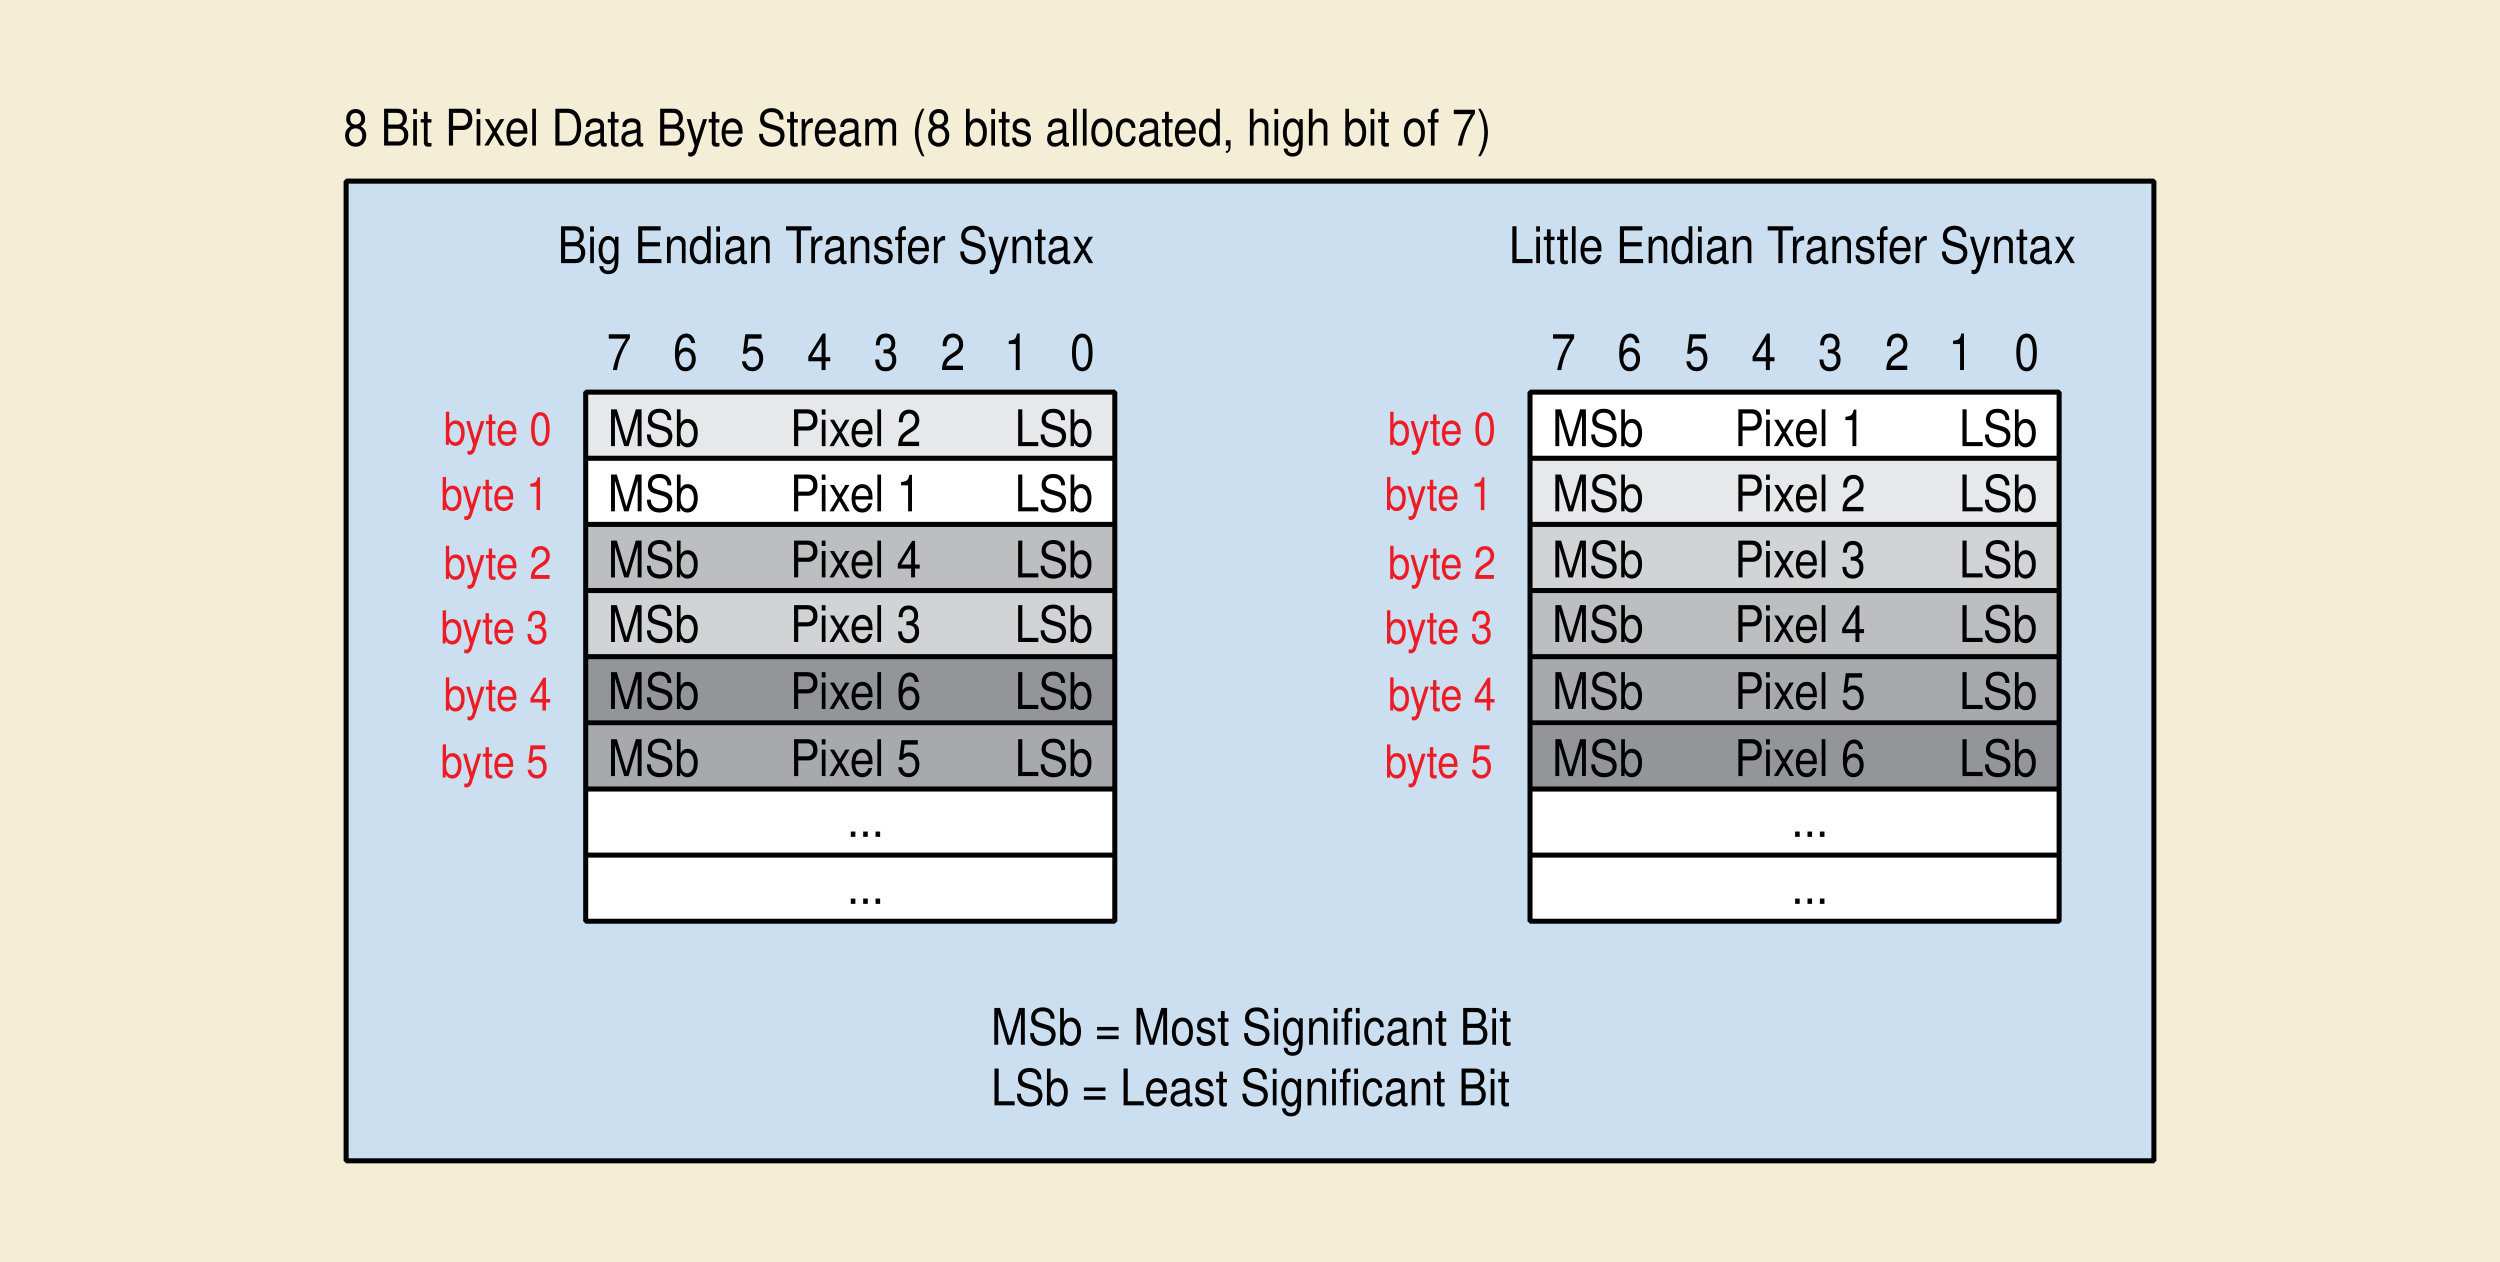
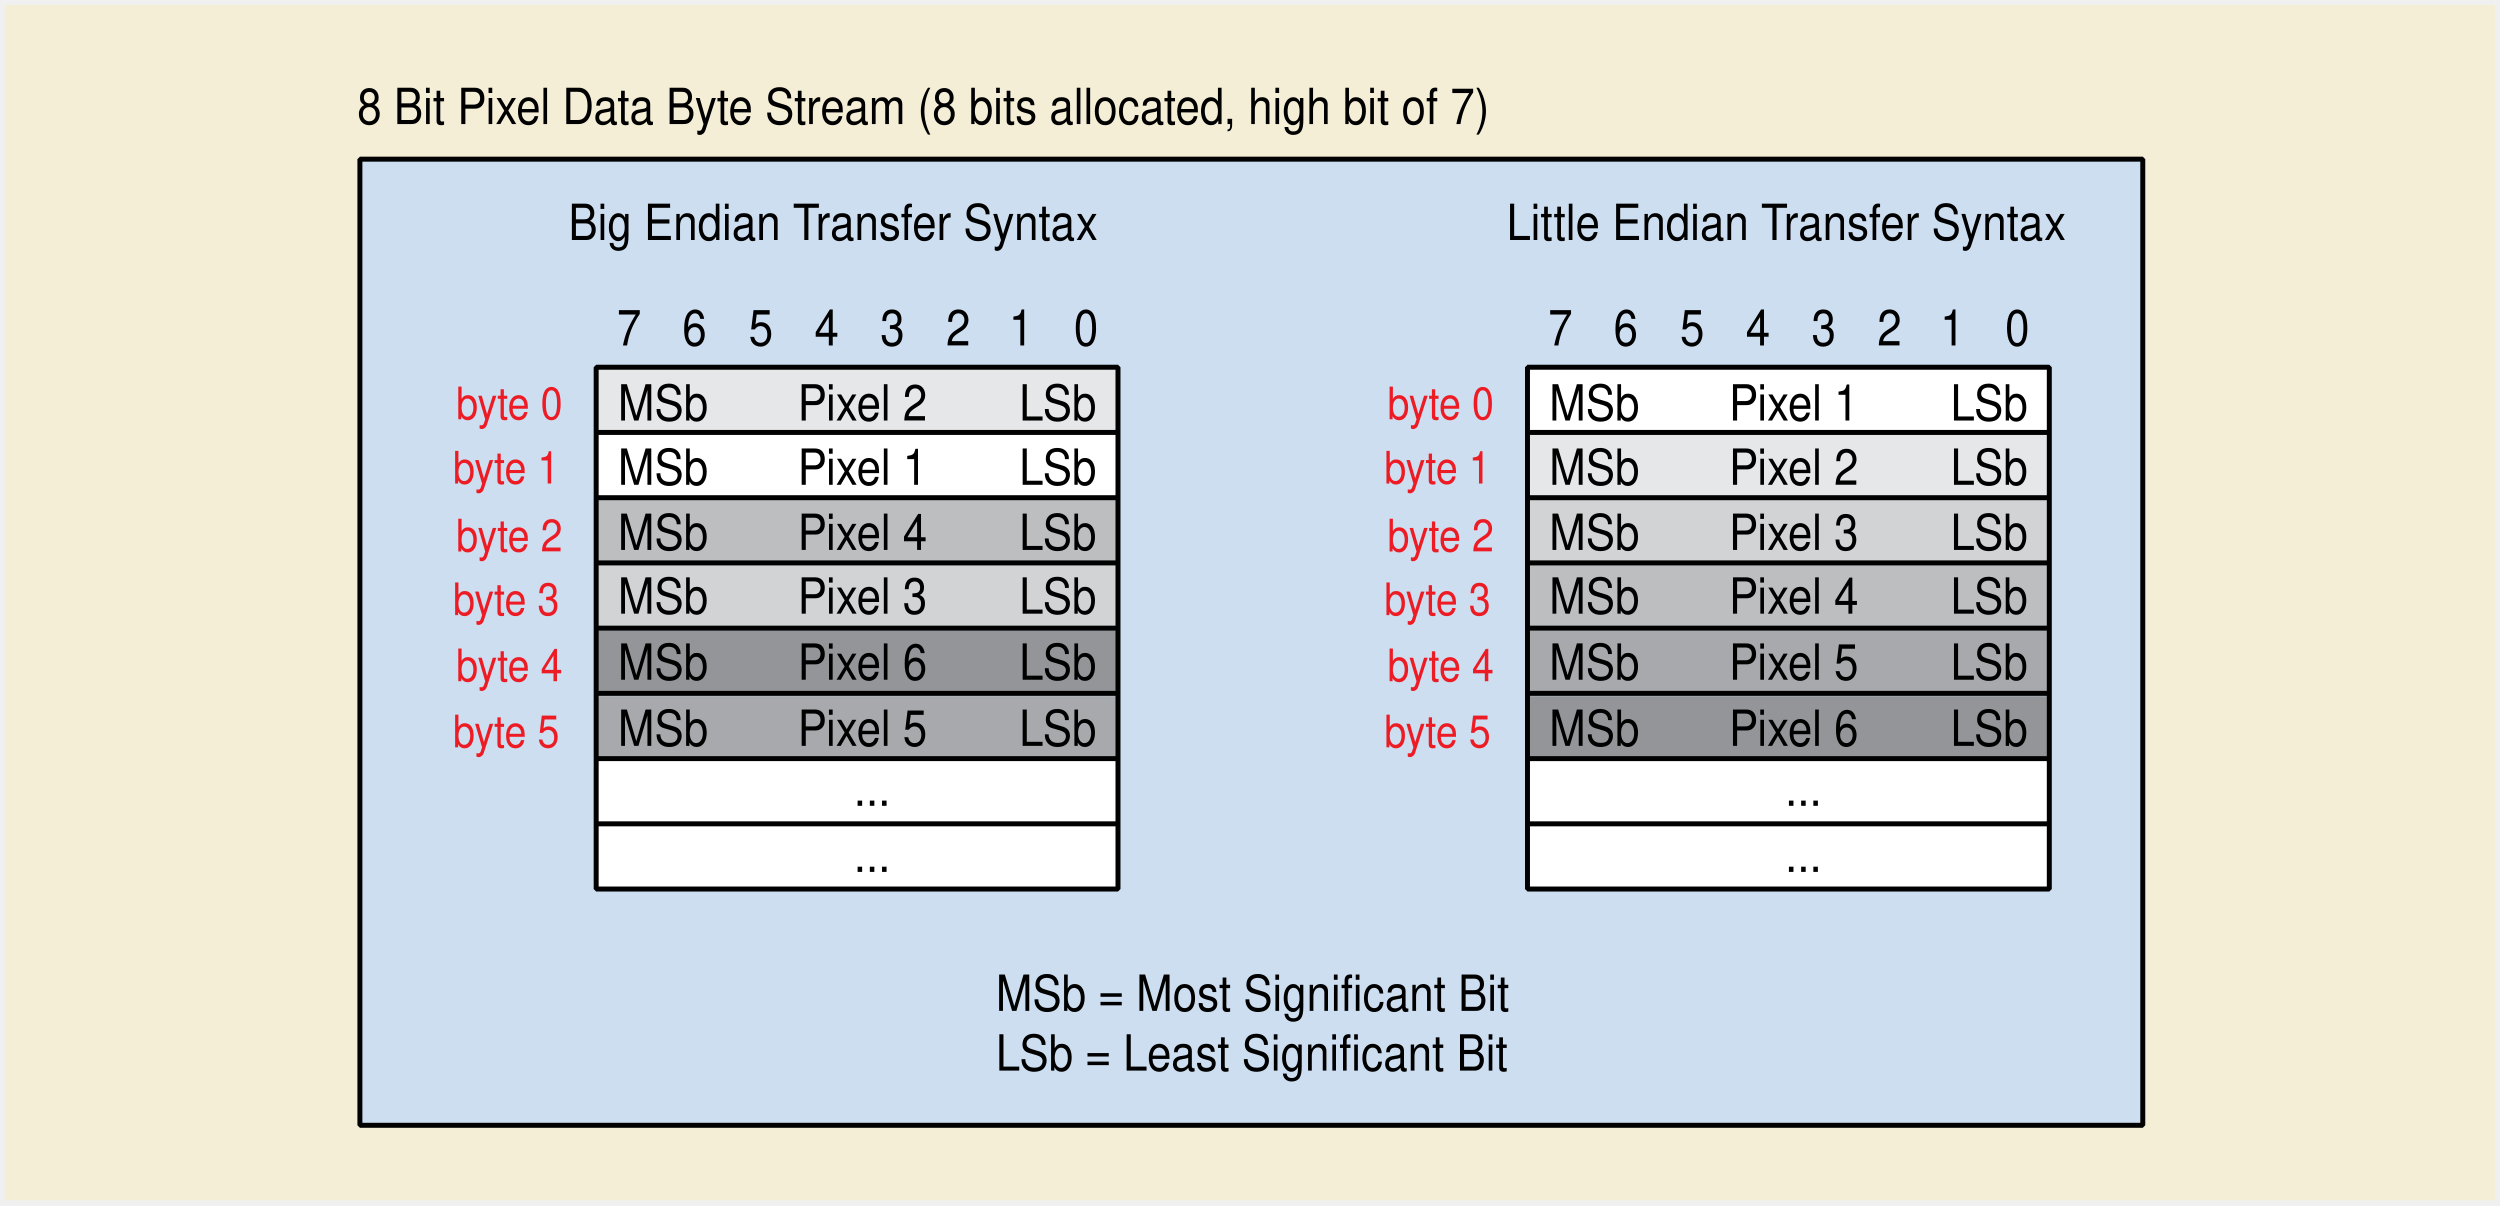
- <svg xmlns="http://www.w3.org/2000/svg" xmlns:xlink="http://www.w3.org/1999/xlink" version="1.1" id="Layer_1" x="0px" y="0px" width="495.084px" height="249.875px" viewBox="0 0 495.084 249.875" enable-background="new 0 0 495.084 249.875" xml:space="preserve">
+ <svg xmlns="http://www.w3.org/2000/svg" version="1.1" id="Layer_1" x="0px" y="0px" width="502px" height="242px" viewBox="0 0 502 242" enable-background="new 0 0 502 242" xml:space="preserve">
  <defs>
    <style type="text/css">
	text {
	  font-family: Helvetica, Verdana, ArialUnicodeMS, san-serif
	}
	</style>
  </defs>
  <g>
   </g>
-   <symbol id="Background_Bounding_Box" viewBox="-247.542 -249.875 495.085 499.749">
-     <polygon fill="#F4EED7" points="247.542,-249.875 -247.542,-249.875 -247.542,249.874 247.542,249.874  " />
-   </symbol>
-   <use xlink:href="#Background_Bounding_Box" width="495.085" height="499.749" x="-247.542" y="-249.875" transform="matrix(1 0 0 -0.5 247.5425 124.937)" overflow="visible" />
  <g>
-     <rect x="68.544" y="35.874" fill="#CCDFF0" stroke="#010101" stroke-miterlimit="1" width="358" height="194" />
+     <rect x="1" y="1" fill="#F5EED6" width="500" height="240" />
    <g>
-       <rect x="302.995" y="156.241" fill="#FFFFFF" width="104.781" height="13.03" />
-       <rect x="302.803" y="143.715" fill="#939598" width="104.973" height="13.03" />
-       <rect x="302.803" y="169.775" fill="#FFFFFF" width="104.973" height="13.031" />
-       <rect x="302.995" y="90.686" fill="#E7E8E9" width="104.975" height="13.03" />
-       <rect x="302.995" y="77.655" fill="#FFFFFF" width="104.781" height="13.03" />
-       <rect x="302.995" y="116.746" fill="#BCBEC0" width="104.975" height="13.029" />
-       <rect x="302.995" y="103.715" fill="#D1D3D4" width="104.781" height="13.03" />
-       <rect x="302.995" y="129.775" fill="#A7A9AC" width="104.781" height="13.031" />
-       <g>
-         <text transform="matrix(0.8815 0 0 1 343.4585 88.355)" font-size="10">Pixel 1</text>
-       </g>
-       <g>
-         <text transform="matrix(0.8815 0 0 1 307.3521 88.355)" font-size="10">MSb</text>
-       </g>
-       <g>
-         <text transform="matrix(0.8815 0 0 1 387.9321 88.355)" font-size="10">LSb</text>
-       </g>
-       <g>
-         <text transform="matrix(0.8815 0 0 1 343.4585 101.2661)" font-size="10">Pixel 2</text>
-       </g>
-       <g>
-         <text transform="matrix(0.8815 0 0 1 307.3521 101.2661)" font-size="10">MSb</text>
-       </g>
-       <g>
-         <text transform="matrix(0.8815 0 0 1 387.9321 101.2661)" font-size="10">LSb</text>
-       </g>
-       <g>
-         <text transform="matrix(0.8815 0 0 1 343.4585 114.3477)" font-size="10">Pixel 3</text>
-       </g>
-       <g>
-         <text transform="matrix(0.8815 0 0 1 307.3521 114.3477)" font-size="10">MSb</text>
-       </g>
-       <g>
-         <text transform="matrix(0.8815 0 0 1 387.9321 114.3477)" font-size="10">LSb</text>
-       </g>
-       <g>
-         <text transform="matrix(0.8815 0 0 1 343.4585 127.1362)" font-size="10">Pixel 4</text>
-       </g>
-       <g>
-         <text transform="matrix(0.8815 0 0 1 307.3521 127.1362)" font-size="10">MSb</text>
-       </g>
-       <g>
-         <text transform="matrix(0.8815 0 0 1 387.9321 127.1362)" font-size="10">LSb</text>
-       </g>
-       <g>
-         <text transform="matrix(0.8815 0 0 1 343.4585 140.4077)" font-size="10">Pixel 5</text>
-       </g>
-       <g>
-         <text transform="matrix(0.8815 0 0 1 307.3521 140.4077)" font-size="10">MSb</text>
-       </g>
-       <g>
-         <text transform="matrix(0.8815 0 0 1 387.9321 140.4077)" font-size="10">LSb</text>
-       </g>
-       <g>
-         <text transform="matrix(0.8815 0 0 1 343.4585 153.6812)" font-size="10">Pixel 6</text>
-       </g>
-       <g>
-         <text transform="matrix(0.8815 0 0 1 307.3521 153.6812)" font-size="10">MSb</text>
-       </g>
-       <g>
-         <text transform="matrix(0.8815 0 0 1 387.9321 153.6812)" font-size="10">LSb</text>
-       </g>
-       <g>
-         <text transform="matrix(0.8815 0 0 1 354.7212 165.7222)" font-size="10">...</text>
-       </g>
-       <g>
-         <text transform="matrix(0.8815 0 0 1 354.7212 178.9937)" font-size="10">...</text>
-       </g>
-       <g>
-         <text transform="matrix(0.8815 0 0 1 274.8813 88.103)" fill="#ED1C24" font-size="9">byte 0</text>
-       </g>
-       <g>
-         <text transform="matrix(0.8815 0 0 1 274.8813 114.6455)" fill="#ED1C24" font-size="9">byte 2</text>
-       </g>
-       <g>
-         <text transform="matrix(0.8815 0 0 1 274.2485 101.0142)" fill="#ED1C24" font-size="9">byte 1</text>
-       </g>
-       <g>
-         <text transform="matrix(0.8815 0 0 1 274.8813 140.7056)" fill="#ED1C24" font-size="9">byte 4</text>
-       </g>
-       <g>
-         <text transform="matrix(0.8815 0 0 1 274.2485 127.4341)" fill="#ED1C24" font-size="9">byte 3</text>
-       </g>
-       <g>
-         <text transform="matrix(0.8815 0 0 1 274.2485 153.979)" fill="#ED1C24" font-size="9">byte 5</text>
-       </g>
-       <rect x="302.995" y="77.655" fill="none" stroke="#010101" stroke-miterlimit="1" width="104.781" height="104.782" />
-       <line fill="none" stroke="#010101" stroke-miterlimit="1" x1="302.995" y1="169.339" x2="407.776" y2="169.339" />
-       <line fill="none" stroke="#010101" stroke-miterlimit="1" x1="302.995" y1="156.242" x2="407.776" y2="156.242" />
-       <line fill="none" stroke="#010101" stroke-miterlimit="1" x1="302.995" y1="143.144" x2="407.776" y2="143.144" />
-       <line fill="none" stroke="#010101" stroke-miterlimit="1" x1="302.995" y1="130.046" x2="407.776" y2="130.046" />
-       <line fill="none" stroke="#010101" stroke-miterlimit="1" x1="302.995" y1="116.948" x2="407.776" y2="116.948" />
-       <line fill="none" stroke="#010101" stroke-miterlimit="1" x1="302.995" y1="103.851" x2="407.776" y2="103.851" />
-       <line fill="none" stroke="#010101" stroke-miterlimit="1" x1="302.995" y1="90.753" x2="407.776" y2="90.753" />
-     </g>
-     <g>
-       <text transform="matrix(0.8815 0 0 1 196.2397 206.8989)">
-         <tspan x="0" y="0" font-size="10">MSb = Most Significant Bit</tspan>
-         <tspan x="0" y="12" font-size="10">LSb = Least Significant Bit</tspan>
-       </text>
-     </g>
-     <g>
-       <text transform="matrix(0.8815 0 0 1 68.0088 28.8247)" font-size="10">8 Bit Pixel Data Byte Stream (8 bits allocated, high bit of 7)</text>
-     </g>
-     <g>
-       <text transform="matrix(0.8815 0 0 1 298.7915 52.1094)" font-size="10">Little Endian Transfer Syntax</text>
-     </g>
-     <g>
-       <text transform="matrix(0.8815 0 0 1 385.8735 73.2881)" font-size="10">1</text>
-     </g>
-     <g>
-       <text transform="matrix(0.8815 0 0 1 398.9028 73.2881)" font-size="10">0</text>
-     </g>
-     <g>
-       <text transform="matrix(0.8815 0 0 1 373.2329 73.2881)" font-size="10">2</text>
-     </g>
-     <g>
-       <text transform="matrix(0.8815 0 0 1 360.0298 73.2881)" font-size="10">3</text>
-     </g>
-     <g>
-       <text transform="matrix(0.8815 0 0 1 346.8228 73.2881)" font-size="10">4</text>
-     </g>
-     <g>
-       <text transform="matrix(0.8815 0 0 1 333.6216 73.2881)" font-size="10">5</text>
-     </g>
-     <g>
-       <text transform="matrix(0.8815 0 0 1 307.1528 73.2881)" font-size="10">7</text>
-     </g>
-     <g>
-       <text transform="matrix(0.8815 0 0 1 320.2739 73.2881)" font-size="10">6</text>
-     </g>
-     <g>
-       <text transform="matrix(0.8815 0 0 1 110.4062 52.1094)" font-size="10">Big Endian Transfer Syntax</text>
-     </g>
-     <g>
-       <text transform="matrix(0.8815 0 0 1 198.873 73.2881)" font-size="10">1</text>
-     </g>
-     <g>
-       <text transform="matrix(0.8815 0 0 1 211.9033 73.2881)" font-size="10">0</text>
-     </g>
-     <g>
-       <text transform="matrix(0.8815 0 0 1 186.2334 73.2881)" font-size="10">2</text>
-     </g>
-     <g>
-       <text transform="matrix(0.8815 0 0 1 173.0293 73.2881)" font-size="10">3</text>
-     </g>
-     <g>
-       <text transform="matrix(0.8815 0 0 1 159.8232 73.2881)" font-size="10">4</text>
-     </g>
-     <g>
-       <text transform="matrix(0.8815 0 0 1 146.6211 73.2881)" font-size="10">5</text>
-     </g>
-     <g>
-       <text transform="matrix(0.8815 0 0 1 120.1533 73.2881)" font-size="10">7</text>
-     </g>
-     <g>
-       <text transform="matrix(0.8815 0 0 1 133.2734 73.2881)" font-size="10">6</text>
-     </g>
-     <g>
-       <rect x="115.987" y="156.241" fill="#FFFFFF" width="104.781" height="13.03" />
-       <rect x="115.795" y="143.715" fill="#A7A9AC" width="104.974" height="13.03" />
-       <rect x="115.795" y="169.775" fill="#FFFFFF" width="104.974" height="13.031" />
-       <rect x="115.987" y="90.686" fill="#FFFFFF" width="104.974" height="13.03" />
-       <rect x="115.987" y="77.655" fill="#E7E8E9" width="104.781" height="13.03" />
-       <rect x="115.987" y="116.746" fill="#D1D3D4" width="104.974" height="13.029" />
-       <rect x="115.987" y="103.715" fill="#BCBEC0" width="104.781" height="13.03" />
-       <rect x="115.987" y="129.775" fill="#939598" width="104.781" height="13.031" />
-       <g>
-         <text transform="matrix(0.8815 0 0 1 156.4507 88.355)" font-size="10">Pixel 2</text>
-       </g>
-       <g>
-         <text transform="matrix(0.8815 0 0 1 120.3447 88.355)" font-size="10">MSb</text>
-       </g>
-       <g>
-         <text transform="matrix(0.8815 0 0 1 200.9238 88.355)" font-size="10">LSb</text>
-       </g>
-       <g>
-         <text transform="matrix(0.8815 0 0 1 156.4507 101.2661)" font-size="10">Pixel 1</text>
-       </g>
-       <g>
-         <text transform="matrix(0.8815 0 0 1 120.3447 101.2661)" font-size="10">MSb</text>
-       </g>
-       <g>
-         <text transform="matrix(0.8815 0 0 1 200.9238 101.2661)" font-size="10">LSb</text>
-       </g>
-       <g>
-         <text transform="matrix(0.8815 0 0 1 156.4507 114.3477)" font-size="10">Pixel 4</text>
-       </g>
-       <g>
-         <text transform="matrix(0.8815 0 0 1 120.3447 114.3477)" font-size="10">MSb</text>
-       </g>
-       <g>
-         <text transform="matrix(0.8815 0 0 1 200.9238 114.3477)" font-size="10">LSb</text>
-       </g>
-       <g>
-         <text transform="matrix(0.8815 0 0 1 156.4507 127.1362)" font-size="10">Pixel 3</text>
-       </g>
-       <g>
-         <text transform="matrix(0.8815 0 0 1 120.3447 127.1362)" font-size="10">MSb</text>
-       </g>
-       <g>
-         <text transform="matrix(0.8815 0 0 1 200.9238 127.1362)" font-size="10">LSb</text>
-       </g>
-       <g>
-         <text transform="matrix(0.8815 0 0 1 156.4507 140.4077)" font-size="10">Pixel 6</text>
-       </g>
-       <g>
-         <text transform="matrix(0.8815 0 0 1 120.3447 140.4077)" font-size="10">MSb</text>
-       </g>
-       <g>
-         <text transform="matrix(0.8815 0 0 1 200.9238 140.4077)" font-size="10">LSb</text>
-       </g>
-       <g>
-         <text transform="matrix(0.8815 0 0 1 156.4507 153.6812)" font-size="10">Pixel 5</text>
-       </g>
-       <g>
-         <text transform="matrix(0.8815 0 0 1 120.3447 153.6812)" font-size="10">MSb</text>
-       </g>
-       <g>
-         <text transform="matrix(0.8815 0 0 1 200.9238 153.6812)" font-size="10">LSb</text>
-       </g>
-       <g>
-         <text transform="matrix(0.8815 0 0 1 167.7139 165.7222)" font-size="10">...</text>
-       </g>
-       <g>
-         <text transform="matrix(0.8815 0 0 1 167.7139 178.9937)" font-size="10">...</text>
-       </g>
-       <g>
-         <text transform="matrix(0.8815 0 0 1 87.8735 88.103)" fill="#ED1C24" font-size="9">byte 0</text>
-       </g>
-       <g>
-         <text transform="matrix(0.8815 0 0 1 87.8735 114.6455)" fill="#ED1C24" font-size="9">byte 2</text>
-       </g>
-       <g>
-         <text transform="matrix(0.8815 0 0 1 87.2407 101.0142)" fill="#ED1C24" font-size="9">byte 1</text>
-       </g>
-       <g>
-         <text transform="matrix(0.8815 0 0 1 87.8735 140.7056)" fill="#ED1C24" font-size="9">byte 4</text>
-       </g>
-       <g>
-         <text transform="matrix(0.8815 0 0 1 87.2407 127.4341)" fill="#ED1C24" font-size="9">byte 3</text>
-       </g>
-       <g>
-         <text transform="matrix(0.8815 0 0 1 87.2407 153.979)" fill="#ED1C24" font-size="9">byte 5</text>
-       </g>
-       <rect x="115.987" y="77.655" fill="none" stroke="#010101" stroke-miterlimit="1" width="104.781" height="104.782" />
-       <line fill="none" stroke="#010101" stroke-miterlimit="1" x1="115.987" y1="169.339" x2="220.769" y2="169.339" />
-       <line fill="none" stroke="#010101" stroke-miterlimit="1" x1="115.987" y1="156.242" x2="220.769" y2="156.242" />
-       <line fill="none" stroke="#010101" stroke-miterlimit="1" x1="115.987" y1="143.144" x2="220.769" y2="143.144" />
-       <line fill="none" stroke="#010101" stroke-miterlimit="1" x1="115.987" y1="130.046" x2="220.769" y2="130.046" />
-       <line fill="none" stroke="#010101" stroke-miterlimit="1" x1="115.987" y1="116.948" x2="220.769" y2="116.948" />
-       <line fill="none" stroke="#010101" stroke-miterlimit="1" x1="115.987" y1="103.851" x2="220.769" y2="103.851" />
-       <line fill="none" stroke="#010101" stroke-miterlimit="1" x1="115.987" y1="90.753" x2="220.769" y2="90.753" />
+       <rect x="72.268" y="31.957" fill="#CCDEF0" stroke="#010101" stroke-miterlimit="1" width="358" height="194" />
+       <g>
+         <rect x="306.719" y="152.324" fill="#FFFFFF" width="104.781" height="13.03" />
+         <rect x="306.527" y="139.799" fill="#939598" width="104.973" height="13.03" />
+         <rect x="306.527" y="165.858" fill="#FFFFFF" width="104.973" height="13.031" />
+         <rect x="306.719" y="86.769" fill="#E6E7E8" width="104.975" height="13.03" />
+         <rect x="306.719" y="73.739" fill="#FFFFFF" width="104.781" height="13.03" />
+         <rect x="306.719" y="112.829" fill="#BCBEC0" width="104.975" height="13.029" />
+         <rect x="306.719" y="99.799" fill="#D1D3D4" width="104.781" height="13.03" />
+         <rect x="306.719" y="125.858" fill="#A7A9AC" width="104.781" height="13.031" />
+         <g>
+           <text transform="matrix(0.8815 0 0 1 347.1826 84.4385)" font-size="10">Pixel 1</text>
+         </g>
+         <g>
+           <text transform="matrix(0.8815 0 0 1 311.0762 84.4385)" font-size="10">MSb</text>
+         </g>
+         <g>
+           <text transform="matrix(0.8815 0 0 1 391.6562 84.4385)" font-size="10">LSb</text>
+         </g>
+         <g>
+           <text transform="matrix(0.8815 0 0 1 347.1826 97.3496)" font-size="10">Pixel 2</text>
+         </g>
+         <g>
+           <text transform="matrix(0.8815 0 0 1 311.0762 97.3496)" font-size="10">MSb</text>
+         </g>
+         <g>
+           <text transform="matrix(0.8815 0 0 1 391.6562 97.3496)" font-size="10">LSb</text>
+         </g>
+         <g>
+           <text transform="matrix(0.8815 0 0 1 347.1826 110.4312)" font-size="10">Pixel 3</text>
+         </g>
+         <g>
+           <text transform="matrix(0.8815 0 0 1 311.0762 110.4312)" font-size="10">MSb</text>
+         </g>
+         <g>
+           <text transform="matrix(0.8815 0 0 1 391.6562 110.4312)" font-size="10">LSb</text>
+         </g>
+         <g>
+           <text transform="matrix(0.8815 0 0 1 347.1826 123.2197)" font-size="10">Pixel 4</text>
+         </g>
+         <g>
+           <text transform="matrix(0.8815 0 0 1 311.0762 123.2197)" font-size="10">MSb</text>
+         </g>
+         <g>
+           <text transform="matrix(0.8815 0 0 1 391.6562 123.2197)" font-size="10">LSb</text>
+         </g>
+         <g>
+           <text transform="matrix(0.8815 0 0 1 347.1826 136.4912)" font-size="10">Pixel 5</text>
+         </g>
+         <g>
+           <text transform="matrix(0.8815 0 0 1 311.0762 136.4912)" font-size="10">MSb</text>
+         </g>
+         <g>
+           <text transform="matrix(0.8815 0 0 1 391.6562 136.4912)" font-size="10">LSb</text>
+         </g>
+         <g>
+           <text transform="matrix(0.8815 0 0 1 347.1826 149.7646)" font-size="10">Pixel 6</text>
+         </g>
+         <g>
+           <text transform="matrix(0.8815 0 0 1 311.0762 149.7646)" font-size="10">MSb</text>
+         </g>
+         <g>
+           <text transform="matrix(0.8815 0 0 1 391.6562 149.7646)" font-size="10">LSb</text>
+         </g>
+         <g>
+           <text transform="matrix(0.8815 0 0 1 358.4453 161.8066)" font-size="10">...</text>
+         </g>
+         <g>
+           <text transform="matrix(0.8815 0 0 1 358.4453 175.0771)" font-size="10">...</text>
+         </g>
+         <g>
+           <text transform="matrix(0.8815 0 0 1 278.6055 84.1865)" fill="#ED1C24" font-size="9">byte 0</text>
+         </g>
+         <g>
+           <text transform="matrix(0.8815 0 0 1 278.6055 110.729)" fill="#ED1C24" font-size="9">byte 2</text>
+         </g>
+         <g>
+           <text transform="matrix(0.8815 0 0 1 277.9727 97.0977)" fill="#ED1C24" font-size="9">byte 1</text>
+         </g>
+         <g>
+           <text transform="matrix(0.8815 0 0 1 278.6055 136.7891)" fill="#ED1C24" font-size="9">byte 4</text>
+         </g>
+         <g>
+           <text transform="matrix(0.8815 0 0 1 277.9727 123.5176)" fill="#ED1C24" font-size="9">byte 3</text>
+         </g>
+         <g>
+           <text transform="matrix(0.8815 0 0 1 277.9727 150.0625)" fill="#ED1C24" font-size="9">byte 5</text>
+         </g>
+         <rect x="306.719" y="73.739" fill="none" stroke="#010101" stroke-miterlimit="1" width="104.781" height="104.782" />
+         <line fill="none" stroke="#010101" stroke-miterlimit="1" x1="306.719" y1="165.423" x2="411.5" y2="165.423" />
+         <line fill="none" stroke="#010101" stroke-miterlimit="1" x1="306.719" y1="152.325" x2="411.5" y2="152.325" />
+         <line fill="none" stroke="#010101" stroke-miterlimit="1" x1="306.719" y1="139.228" x2="411.5" y2="139.228" />
+         <line fill="none" stroke="#010101" stroke-miterlimit="1" x1="306.719" y1="126.13" x2="411.5" y2="126.13" />
+         <line fill="none" stroke="#010101" stroke-miterlimit="1" x1="306.719" y1="113.032" x2="411.5" y2="113.032" />
+         <line fill="none" stroke="#010101" stroke-miterlimit="1" x1="306.719" y1="99.934" x2="411.5" y2="99.934" />
+         <line fill="none" stroke="#010101" stroke-miterlimit="1" x1="306.719" y1="86.836" x2="411.5" y2="86.836" />
+       </g>
+       <g>
+         <text transform="matrix(0.8815 0 0 1 199.9639 202.9824)">
+           <tspan x="0" y="0" font-size="10">MSb = Most Significant Bit</tspan>
+           <tspan x="0" y="12" font-size="10">LSb = Least Significant Bit</tspan>
+         </text>
+       </g>
+       <g>
+         <text transform="matrix(0.8815 0 0 1 71.7329 24.9082)" font-size="10">8 Bit Pixel Data Byte Stream (8 bits allocated, high bit of 7)</text>
+       </g>
+       <g>
+         <text transform="matrix(0.8815 0 0 1 302.5156 48.1929)" font-size="10">Little Endian Transfer Syntax</text>
+       </g>
+       <g>
+         <text transform="matrix(0.8815 0 0 1 389.5977 69.3716)" font-size="10">1</text>
+       </g>
+       <g>
+         <text transform="matrix(0.8815 0 0 1 402.627 69.3716)" font-size="10">0</text>
+       </g>
+       <g>
+         <text transform="matrix(0.8815 0 0 1 376.957 69.3716)" font-size="10">2</text>
+       </g>
+       <g>
+         <text transform="matrix(0.8815 0 0 1 363.7539 69.3716)" font-size="10">3</text>
+       </g>
+       <g>
+         <text transform="matrix(0.8815 0 0 1 350.5469 69.3716)" font-size="10">4</text>
+       </g>
+       <g>
+         <text transform="matrix(0.8815 0 0 1 337.3457 69.3716)" font-size="10">5</text>
+       </g>
+       <g>
+         <text transform="matrix(0.8815 0 0 1 310.877 69.3716)" font-size="10">7</text>
+       </g>
+       <g>
+         <text transform="matrix(0.8815 0 0 1 323.998 69.3716)" font-size="10">6</text>
+       </g>
+       <g>
+         <text transform="matrix(0.8815 0 0 1 114.1304 48.1929)" font-size="10">Big Endian Transfer Syntax</text>
+       </g>
+       <g>
+         <text transform="matrix(0.8815 0 0 1 202.5972 69.3716)" font-size="10">1</text>
+       </g>
+       <g>
+         <text transform="matrix(0.8815 0 0 1 215.6274 69.3716)" font-size="10">0</text>
+       </g>
+       <g>
+         <text transform="matrix(0.8815 0 0 1 189.9575 69.3716)" font-size="10">2</text>
+       </g>
+       <g>
+         <text transform="matrix(0.8815 0 0 1 176.7534 69.3716)" font-size="10">3</text>
+       </g>
+       <g>
+         <text transform="matrix(0.8815 0 0 1 163.5474 69.3716)" font-size="10">4</text>
+       </g>
+       <g>
+         <text transform="matrix(0.8815 0 0 1 150.3452 69.3716)" font-size="10">5</text>
+       </g>
+       <g>
+         <text transform="matrix(0.8815 0 0 1 123.8774 69.3716)" font-size="10">7</text>
+       </g>
+       <g>
+         <text transform="matrix(0.8815 0 0 1 136.9976 69.3716)" font-size="10">6</text>
+       </g>
+       <g>
+         <rect x="119.711" y="152.324" fill="#FFFFFF" width="104.782" height="13.03" />
+         <rect x="119.519" y="139.799" fill="#A7A9AC" width="104.974" height="13.03" />
+         <rect x="119.519" y="165.858" fill="#FFFFFF" width="104.974" height="13.031" />
+         <rect x="119.711" y="86.769" fill="#FFFFFF" width="104.973" height="13.03" />
+         <rect x="119.711" y="73.739" fill="#E6E7E8" width="104.782" height="13.03" />
+         <rect x="119.711" y="112.829" fill="#D1D3D4" width="104.973" height="13.029" />
+         <rect x="119.711" y="99.799" fill="#BCBEC0" width="104.782" height="13.03" />
+         <rect x="119.711" y="125.858" fill="#939598" width="104.782" height="13.031" />
+         <g>
+           <text transform="matrix(0.8815 0 0 1 160.1748 84.4385)" font-size="10">Pixel 2</text>
+         </g>
+         <g>
+           <text transform="matrix(0.8815 0 0 1 124.0688 84.4385)" font-size="10">MSb</text>
+         </g>
+         <g>
+           <text transform="matrix(0.8815 0 0 1 204.6479 84.4385)" font-size="10">LSb</text>
+         </g>
+         <g>
+           <text transform="matrix(0.8815 0 0 1 160.1748 97.3496)" font-size="10">Pixel 1</text>
+         </g>
+         <g>
+           <text transform="matrix(0.8815 0 0 1 124.0688 97.3496)" font-size="10">MSb</text>
+         </g>
+         <g>
+           <text transform="matrix(0.8815 0 0 1 204.6479 97.3496)" font-size="10">LSb</text>
+         </g>
+         <g>
+           <text transform="matrix(0.8815 0 0 1 160.1748 110.4312)" font-size="10">Pixel 4</text>
+         </g>
+         <g>
+           <text transform="matrix(0.8815 0 0 1 124.0688 110.4312)" font-size="10">MSb</text>
+         </g>
+         <g>
+           <text transform="matrix(0.8815 0 0 1 204.6479 110.4312)" font-size="10">LSb</text>
+         </g>
+         <g>
+           <text transform="matrix(0.8815 0 0 1 160.1748 123.2197)" font-size="10">Pixel 3</text>
+         </g>
+         <g>
+           <text transform="matrix(0.8815 0 0 1 124.0688 123.2197)" font-size="10">MSb</text>
+         </g>
+         <g>
+           <text transform="matrix(0.8815 0 0 1 204.6479 123.2197)" font-size="10">LSb</text>
+         </g>
+         <g>
+           <text transform="matrix(0.8815 0 0 1 160.1748 136.4912)" font-size="10">Pixel 6</text>
+         </g>
+         <g>
+           <text transform="matrix(0.8815 0 0 1 124.0688 136.4912)" font-size="10">MSb</text>
+         </g>
+         <g>
+           <text transform="matrix(0.8815 0 0 1 204.6479 136.4912)" font-size="10">LSb</text>
+         </g>
+         <g>
+           <text transform="matrix(0.8815 0 0 1 160.1748 149.7646)" font-size="10">Pixel 5</text>
+         </g>
+         <g>
+           <text transform="matrix(0.8815 0 0 1 124.0688 149.7646)" font-size="10">MSb</text>
+         </g>
+         <g>
+           <text transform="matrix(0.8815 0 0 1 204.6479 149.7646)" font-size="10">LSb</text>
+         </g>
+         <g>
+           <text transform="matrix(0.8815 0 0 1 171.438 161.8066)" font-size="10">...</text>
+         </g>
+         <g>
+           <text transform="matrix(0.8815 0 0 1 171.438 175.0771)" font-size="10">...</text>
+         </g>
+         <g>
+           <text transform="matrix(0.8815 0 0 1 91.5977 84.1865)" fill="#ED1C24" font-size="9">byte 0</text>
+         </g>
+         <g>
+           <text transform="matrix(0.8815 0 0 1 91.5977 110.729)" fill="#ED1C24" font-size="9">byte 2</text>
+         </g>
+         <g>
+           <text transform="matrix(0.8815 0 0 1 90.9648 97.0977)" fill="#ED1C24" font-size="9">byte 1</text>
+         </g>
+         <g>
+           <text transform="matrix(0.8815 0 0 1 91.5977 136.7891)" fill="#ED1C24" font-size="9">byte 4</text>
+         </g>
+         <g>
+           <text transform="matrix(0.8815 0 0 1 90.9648 123.5176)" fill="#ED1C24" font-size="9">byte 3</text>
+         </g>
+         <g>
+           <text transform="matrix(0.8815 0 0 1 90.9648 150.0625)" fill="#ED1C24" font-size="9">byte 5</text>
+         </g>
+         <rect x="119.711" y="73.739" fill="none" stroke="#010101" stroke-miterlimit="1" width="104.782" height="104.782" />
+         <line fill="none" stroke="#010101" stroke-miterlimit="1" x1="119.711" y1="165.423" x2="224.493" y2="165.423" />
+         <line fill="none" stroke="#010101" stroke-miterlimit="1" x1="119.711" y1="152.325" x2="224.493" y2="152.325" />
+         <line fill="none" stroke="#010101" stroke-miterlimit="1" x1="119.711" y1="139.228" x2="224.493" y2="139.228" />
+         <line fill="none" stroke="#010101" stroke-miterlimit="1" x1="119.711" y1="126.13" x2="224.493" y2="126.13" />
+         <line fill="none" stroke="#010101" stroke-miterlimit="1" x1="119.711" y1="113.032" x2="224.493" y2="113.032" />
+         <line fill="none" stroke="#010101" stroke-miterlimit="1" x1="119.711" y1="99.934" x2="224.493" y2="99.934" />
+         <line fill="none" stroke="#010101" stroke-miterlimit="1" x1="119.711" y1="86.836" x2="224.493" y2="86.836" />
+       </g>
    </g>
  </g>
</svg>
